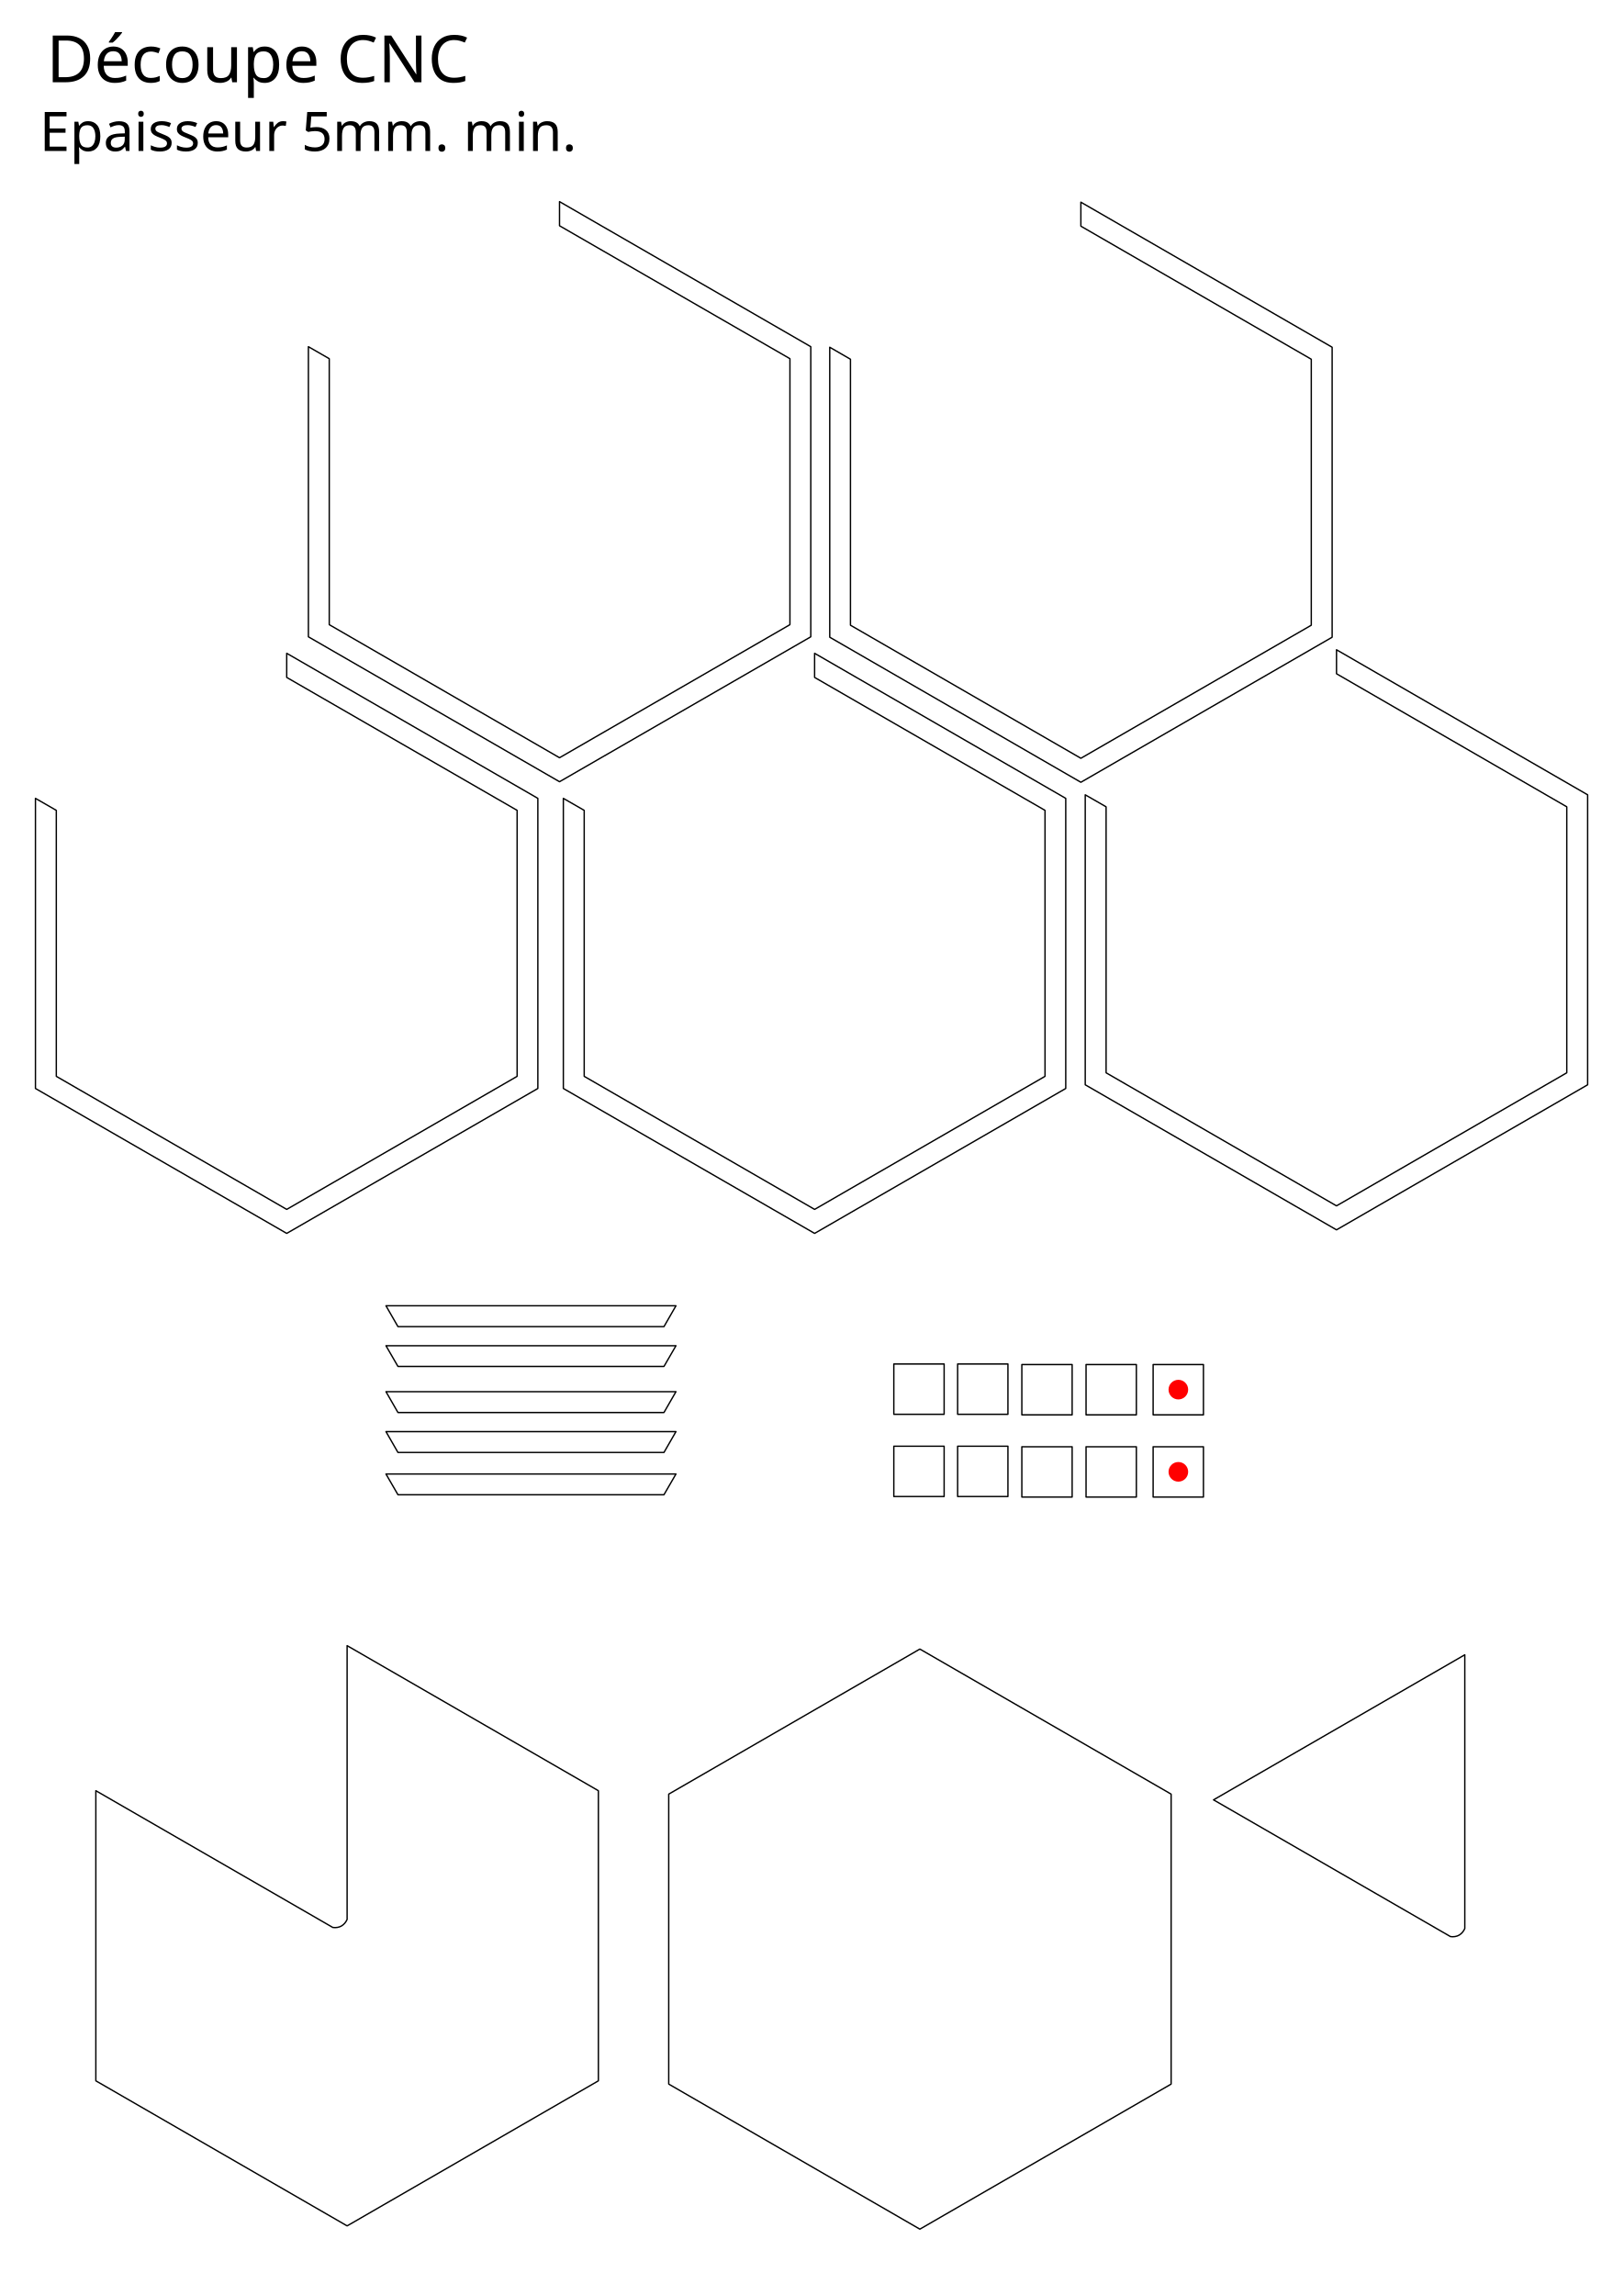
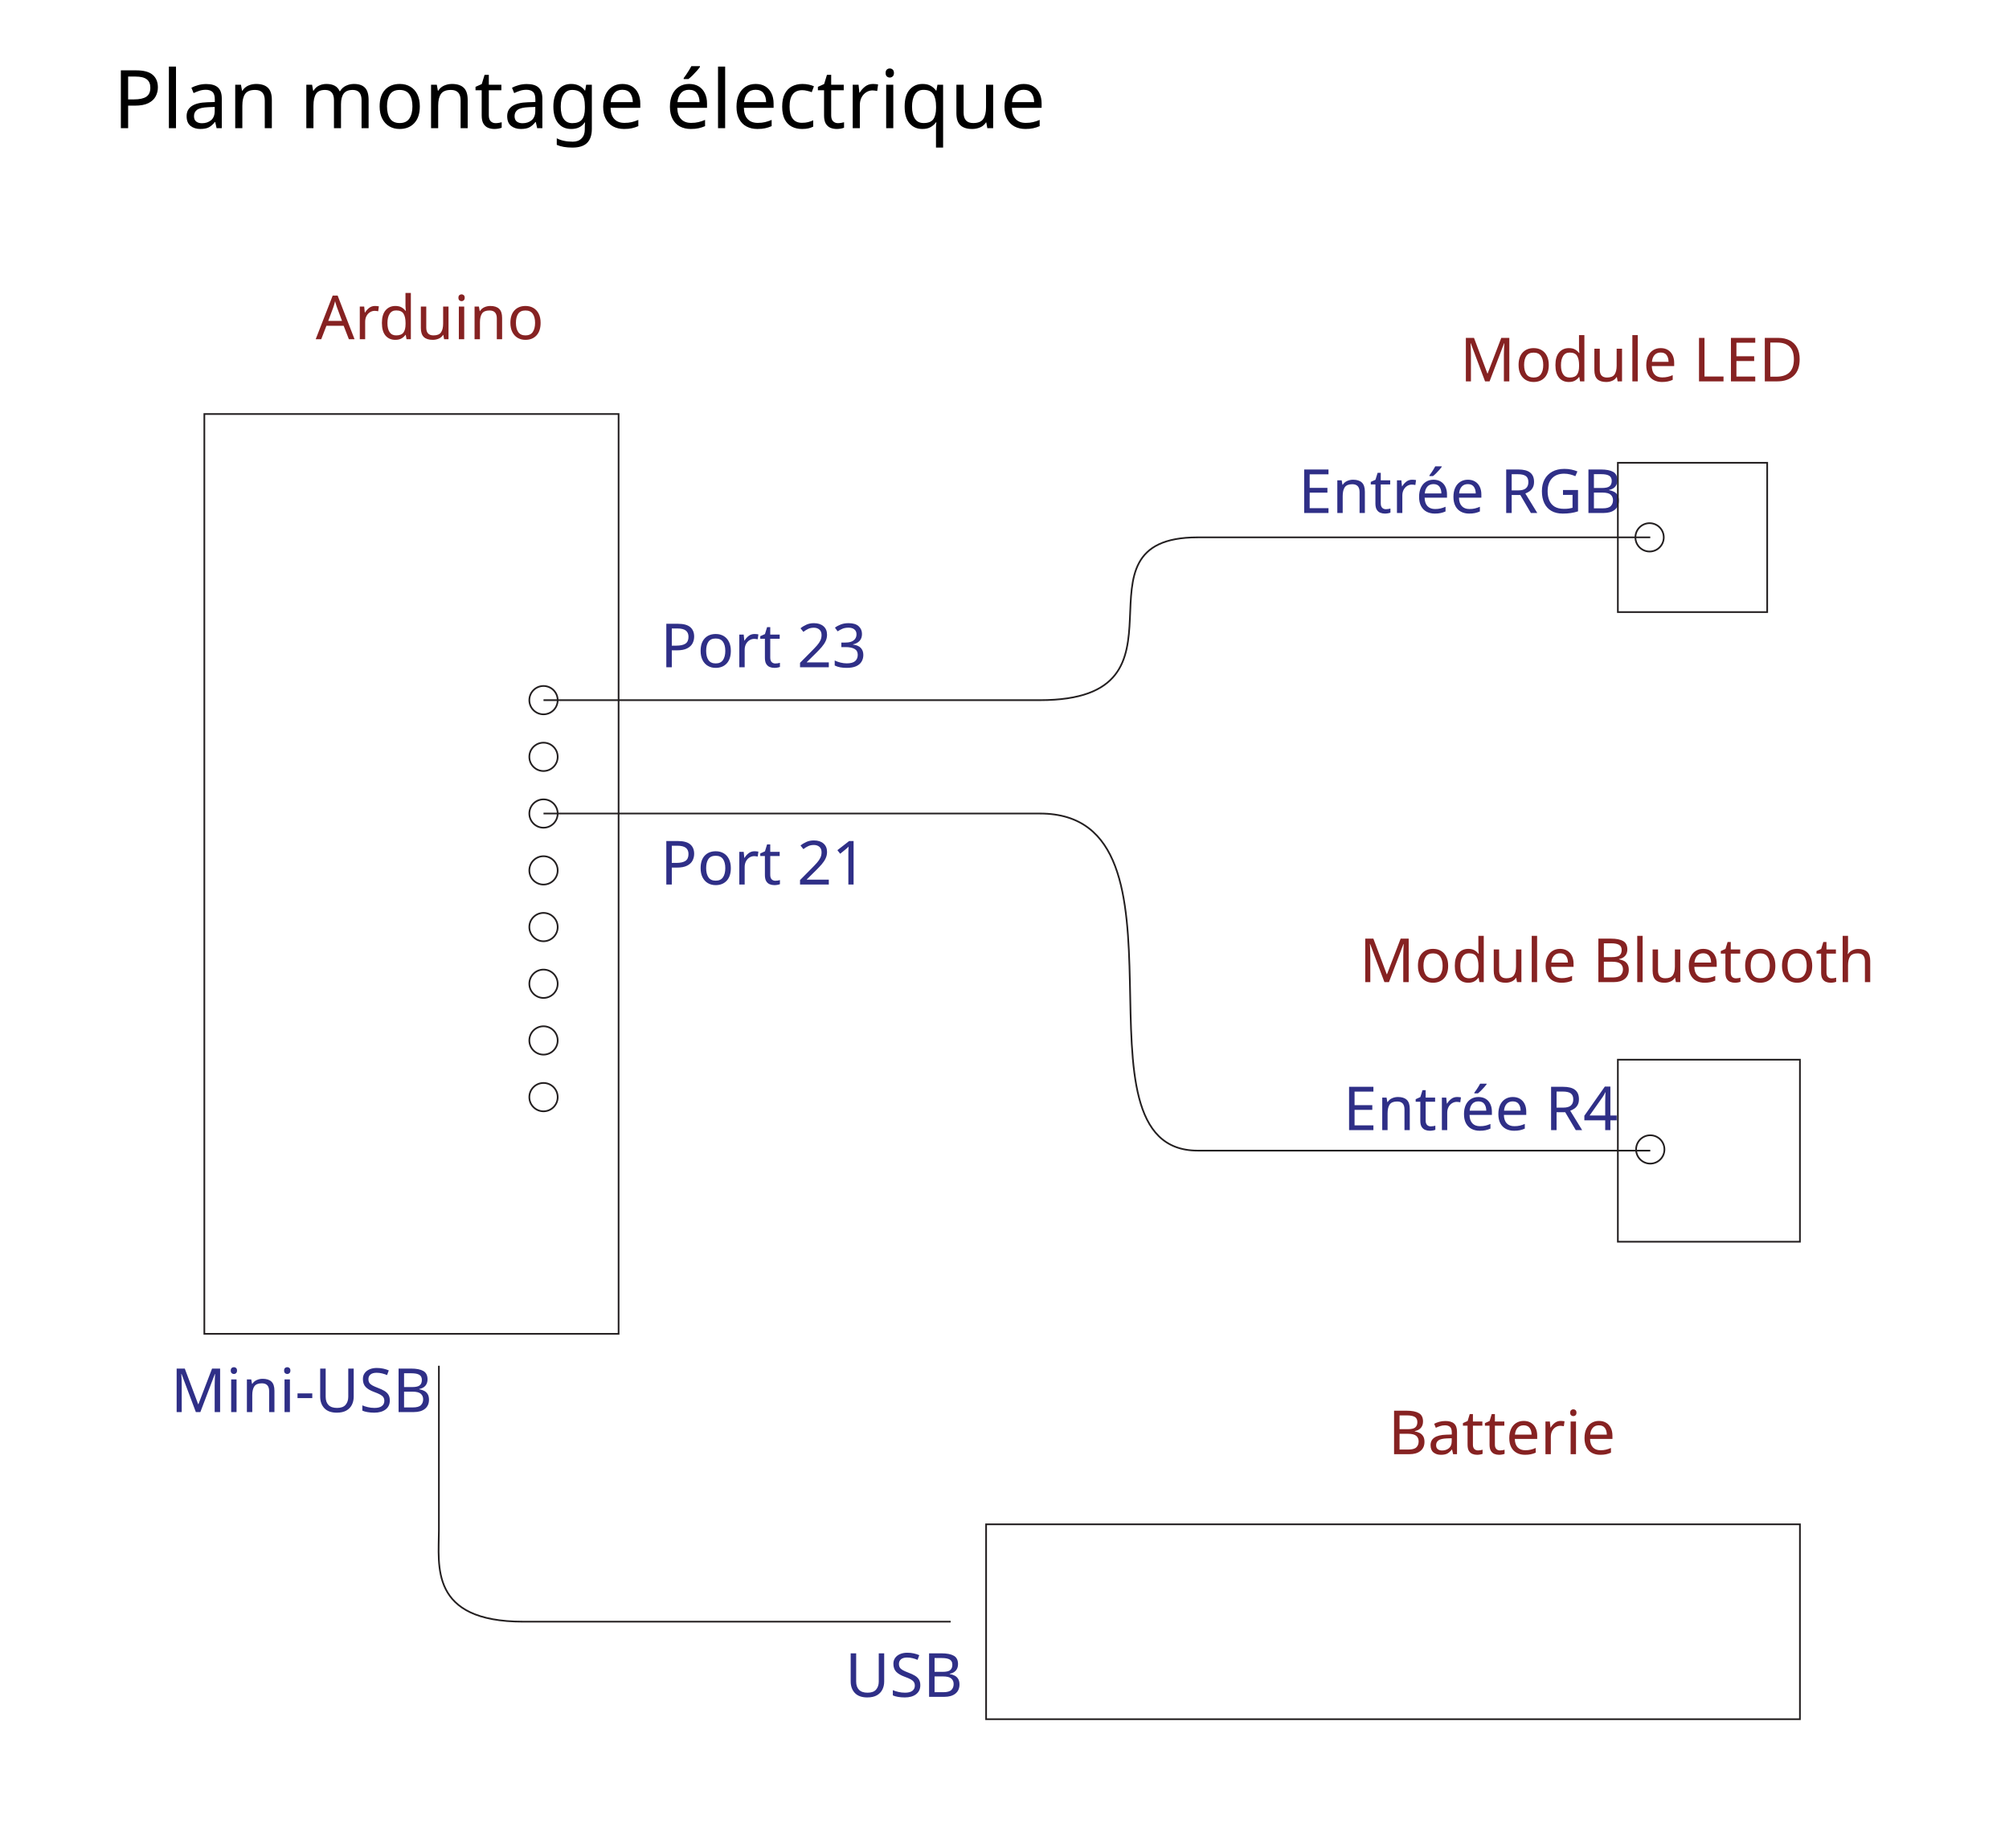
- <svg xmlns="http://www.w3.org/2000/svg" version="1.1" id="Default" x="0px" y="0px" viewBox="0 0 1190.6 1683.4" style="enable-background:new 0 0 1190.6 1683.4;" xml:space="preserve">
+ <svg xmlns="http://www.w3.org/2000/svg" version="1.1" id="Default" x="0px" y="0px" viewBox="0 0 1190.6 1094.9" style="enable-background:new 0 0 1190.6 1094.9;" xml:space="preserve">
  <style type="text/css">
	.st0{fill:none;stroke:#000000;stroke-linecap:round;stroke-linejoin:round;}
	.st1{fill:#FF0000;}
- 	.st2{fill:none;}
- 	.st3{font-family:'FuturaPRO-Book';}
- 	.st4{font-size:48px;}
- 	.st5{font-size:40px;}
- 	.st6{fill:none;stroke:#231F20;stroke-miterlimit:10;}
+ 	.st2{fill:#862222;}
+ 	.st3{font-family:'FuturaPRO-Medium';}
+ 	.st4{font-size:36.104px;}
+ 	.st5{fill:#2F2F87;}
+ 	.st6{font-size:35.963px;}
+ 	.st7{fill:none;stroke:#231F20;stroke-miterlimit:10;}
+ 	.st8{fill:none;}
+ 	.st9{font-family:'FuturaPRO-Book';}
+ 	.st10{font-size:48px;}
</style>
-   <path class="st0" d="M1074.4,1213.8c0,66.9,0,133.9,0,200.8c-0.9,2.1-2.3,3.7-4.1,4.8c-1.9,1.1-4.1,1.4-6.4,1.1  c-57.9-33.4-115.8-66.9-173.8-100.3C951.6,1284.7,1013,1249.2,1074.4,1213.8z" />
-   <path class="st0" d="M438.9,1313.5c-61.4-35.5-122.8-70.9-184.3-106.4c0,66.9,0,133.9,0,200.8c-0.9,2.1-2.3,3.7-4.1,4.8  c-1.9,1.1-4.1,1.4-6.4,1.1c-57.9-33.4-115.8-66.9-173.8-100.3c0,70.9,0,141.8,0,212.8c61.4,35.5,122.8,70.9,184.3,106.4  c61.4-35.5,122.8-70.9,184.3-106.4C438.9,1455.3,438.9,1384.4,438.9,1313.5z" />
-   <polygon class="st0" points="674.7,1209.6 490.5,1316 490.5,1528.7 674.7,1635.1 859,1528.7 859,1316 " />
-   <polygon class="st0" points="980.3,494.2 1149.2,591.8 1149.2,786.9 980.3,884.5 811.3,786.9 811.3,591.8 796,583 796,795.7   980.3,902.1 1164.5,795.7 1164.5,583 980.3,476.6 " />
-   <polygon class="st0" points="792.8,165.9 961.8,263.5 961.8,458.6 792.8,556.2 623.8,458.6 623.8,263.5 608.6,254.7 608.6,467.4   792.8,573.8 977.1,467.4 977.1,254.7 792.8,148.3 " />
-   <polygon class="st0" points="597.5,496.9 766.5,594.4 766.5,789.5 597.5,887.1 428.5,789.5 428.5,594.4 413.2,585.6 413.2,798.4   597.5,904.7 781.7,798.4 781.7,585.6 597.5,479.2 " />
-   <polygon class="st0" points="410.4,165.6 579.4,263.1 579.4,458.2 410.4,555.8 241.5,458.2 241.5,263.1 226.2,254.3 226.2,467.1   410.4,573.4 594.7,467.1 594.7,254.3 410.4,147.9 " />
-   <polygon class="st0" points="210.3,496.9 379.3,594.4 379.3,789.5 210.3,887.1 41.3,789.5 41.3,594.4 26,585.6 26,798.4   210.3,904.7 394.5,798.4 394.5,585.6 210.3,479.2 " />
-   <polygon class="st0" points="283.1,987.1 495.8,987.1 487,1002.3 291.9,1002.3 " />
-   <polygon class="st0" points="283.1,1081.2 495.8,1081.2 487,1096.4 291.9,1096.4 " />
-   <polygon class="st0" points="283.1,957.8 495.8,957.8 487,973.1 291.9,973.1 " />
-   <polygon class="st0" points="283.1,1050.1 495.8,1050.1 487,1065.4 291.9,1065.4 " />
-   <polygon class="st0" points="283.1,1020.8 495.8,1020.8 487,1036.1 291.9,1036.1 " />
-   <rect x="749.5" y="1061.2" class="st0" width="36.9" height="36.9" />
-   <rect x="845.8" y="1061.2" class="st0" width="36.9" height="36.9" />
-   <rect x="796.6" y="1061.2" class="st0" width="36.9" height="36.9" />
-   <circle class="st1" cx="864.3" cy="1079.6" r="7.2" />
-   <rect x="749.5" y="1000.9" class="st0" width="36.9" height="36.9" />
-   <rect x="845.8" y="1000.9" class="st0" width="36.9" height="36.9" />
-   <rect x="796.6" y="1000.9" class="st0" width="36.9" height="36.9" />
-   <circle class="st1" cx="864.3" cy="1019.3" r="7.2" />
-   <rect x="702.4" y="1060.8" class="st0" width="36.9" height="36.9" />
-   <rect x="702.4" y="1000.5" class="st0" width="36.9" height="36.9" />
-   <rect x="655.6" y="1060.8" class="st0" width="36.9" height="36.9" />
-   <rect x="655.6" y="1000.5" class="st0" width="36.9" height="36.9" />
-   <rect x="34" y="20.7" class="st2" width="1040.4" height="51.3" />
-   <text transform="matrix(1 0 0 1 34.0268 60.3273)" class="st3 st4">Découpe CNC</text>
-   <rect x="28.9" y="77.7" class="st2" width="394.5" height="48.3" />
-   <text transform="matrix(1 0 0 1 28.9394 110.7279)" class="st3 st5">Epaisseur 5mm. min.</text>
+   <text transform="matrix(1 0 0 1 805.5884 582.1281)" class="st2 st3 st4">Module Bluetooth</text>
+   <text transform="matrix(1 0 0 1 822.6743 861.9323)" class="st2 st3 st4">Batterie</text>
+   <text transform="matrix(1 0 0 1 187.0893 201.0748)" class="st2 st3 st4">Arduino</text>
+   <text transform="matrix(1 0 0 1 500.8926 1005.752)" class="st5 st3 st4">USB</text>
+   <text transform="matrix(1 0 0 1 391.3809 524.2784)" class="st5 st3 st4">Port 21</text>
+   <text transform="matrix(1 0 0 1 391.3809 395.506)" class="st5 st3 st4">Port 23</text>
+   <text transform="matrix(1 0 0 1 769.4028 304.0538)" class="st5 st3 st4">Entrée RGB</text>
+   <text transform="matrix(1.0039 0 0 1 796.0142 669.8624)" class="st5 st3 st6">Entrée R4</text>
+   <text transform="matrix(1 0 0 1 101.1914 836.964)" class="st5 st3 st4">Mini-USB</text>
+   <text transform="matrix(1 0 0 1 865.2251 226.0519)" class="st2 st3 st4">Module LED</text>
+   <rect x="121.1" y="245.4" class="st7" width="245.5" height="545.2" />
+   <rect x="958.8" y="274.3" class="st7" width="88.5" height="88.5" />
+   <rect x="958.8" y="628.1" class="st7" width="107.9" height="107.9" />
+   <rect x="584.4" y="903.5" class="st7" width="482.3" height="115.5" />
+   <path class="st7" d="M978,318.5c0,0-187.9,0-268.2,0s4.3,96.5-93.5,96.5s-294.2,0-294.2,0" />
+   <path class="st7" d="M978,682c0,0-187.9,0-268.2,0s4.3-199.8-93.5-199.8s-294.2,0-294.2,0" />
+   <circle class="st7" cx="322.1" cy="482.2" r="8.4" />
+   <circle class="st7" cx="322.1" cy="515.9" r="8.4" />
+   <circle class="st7" cx="322.1" cy="415" r="8.4" />
+   <circle class="st7" cx="322.1" cy="448.6" r="8.4" />
+   <circle class="st7" cx="977.6" cy="318.5" r="8.4" />
+   <circle class="st7" cx="322.1" cy="616.7" r="8.4" />
+   <circle class="st7" cx="322.1" cy="650.3" r="8.4" />
+   <circle class="st7" cx="322.1" cy="549.5" r="8.4" />
+   <circle class="st7" cx="322.1" cy="583.1" r="8.4" />
+   <circle class="st7" cx="978" cy="681.3" r="8.4" />
+   <path class="st7" d="M260.1,809.5c0,0,0,77,0,97.7s-5.8,54,50,54s253.3,0,253.3,0" />
+   <rect x="67" y="36.4" class="st8" width="1040.4" height="51.3" />
+   <text transform="matrix(1 0 0 1 66.9687 75.963)" class="st9 st10">Plan montage électrique</text>
</svg>
